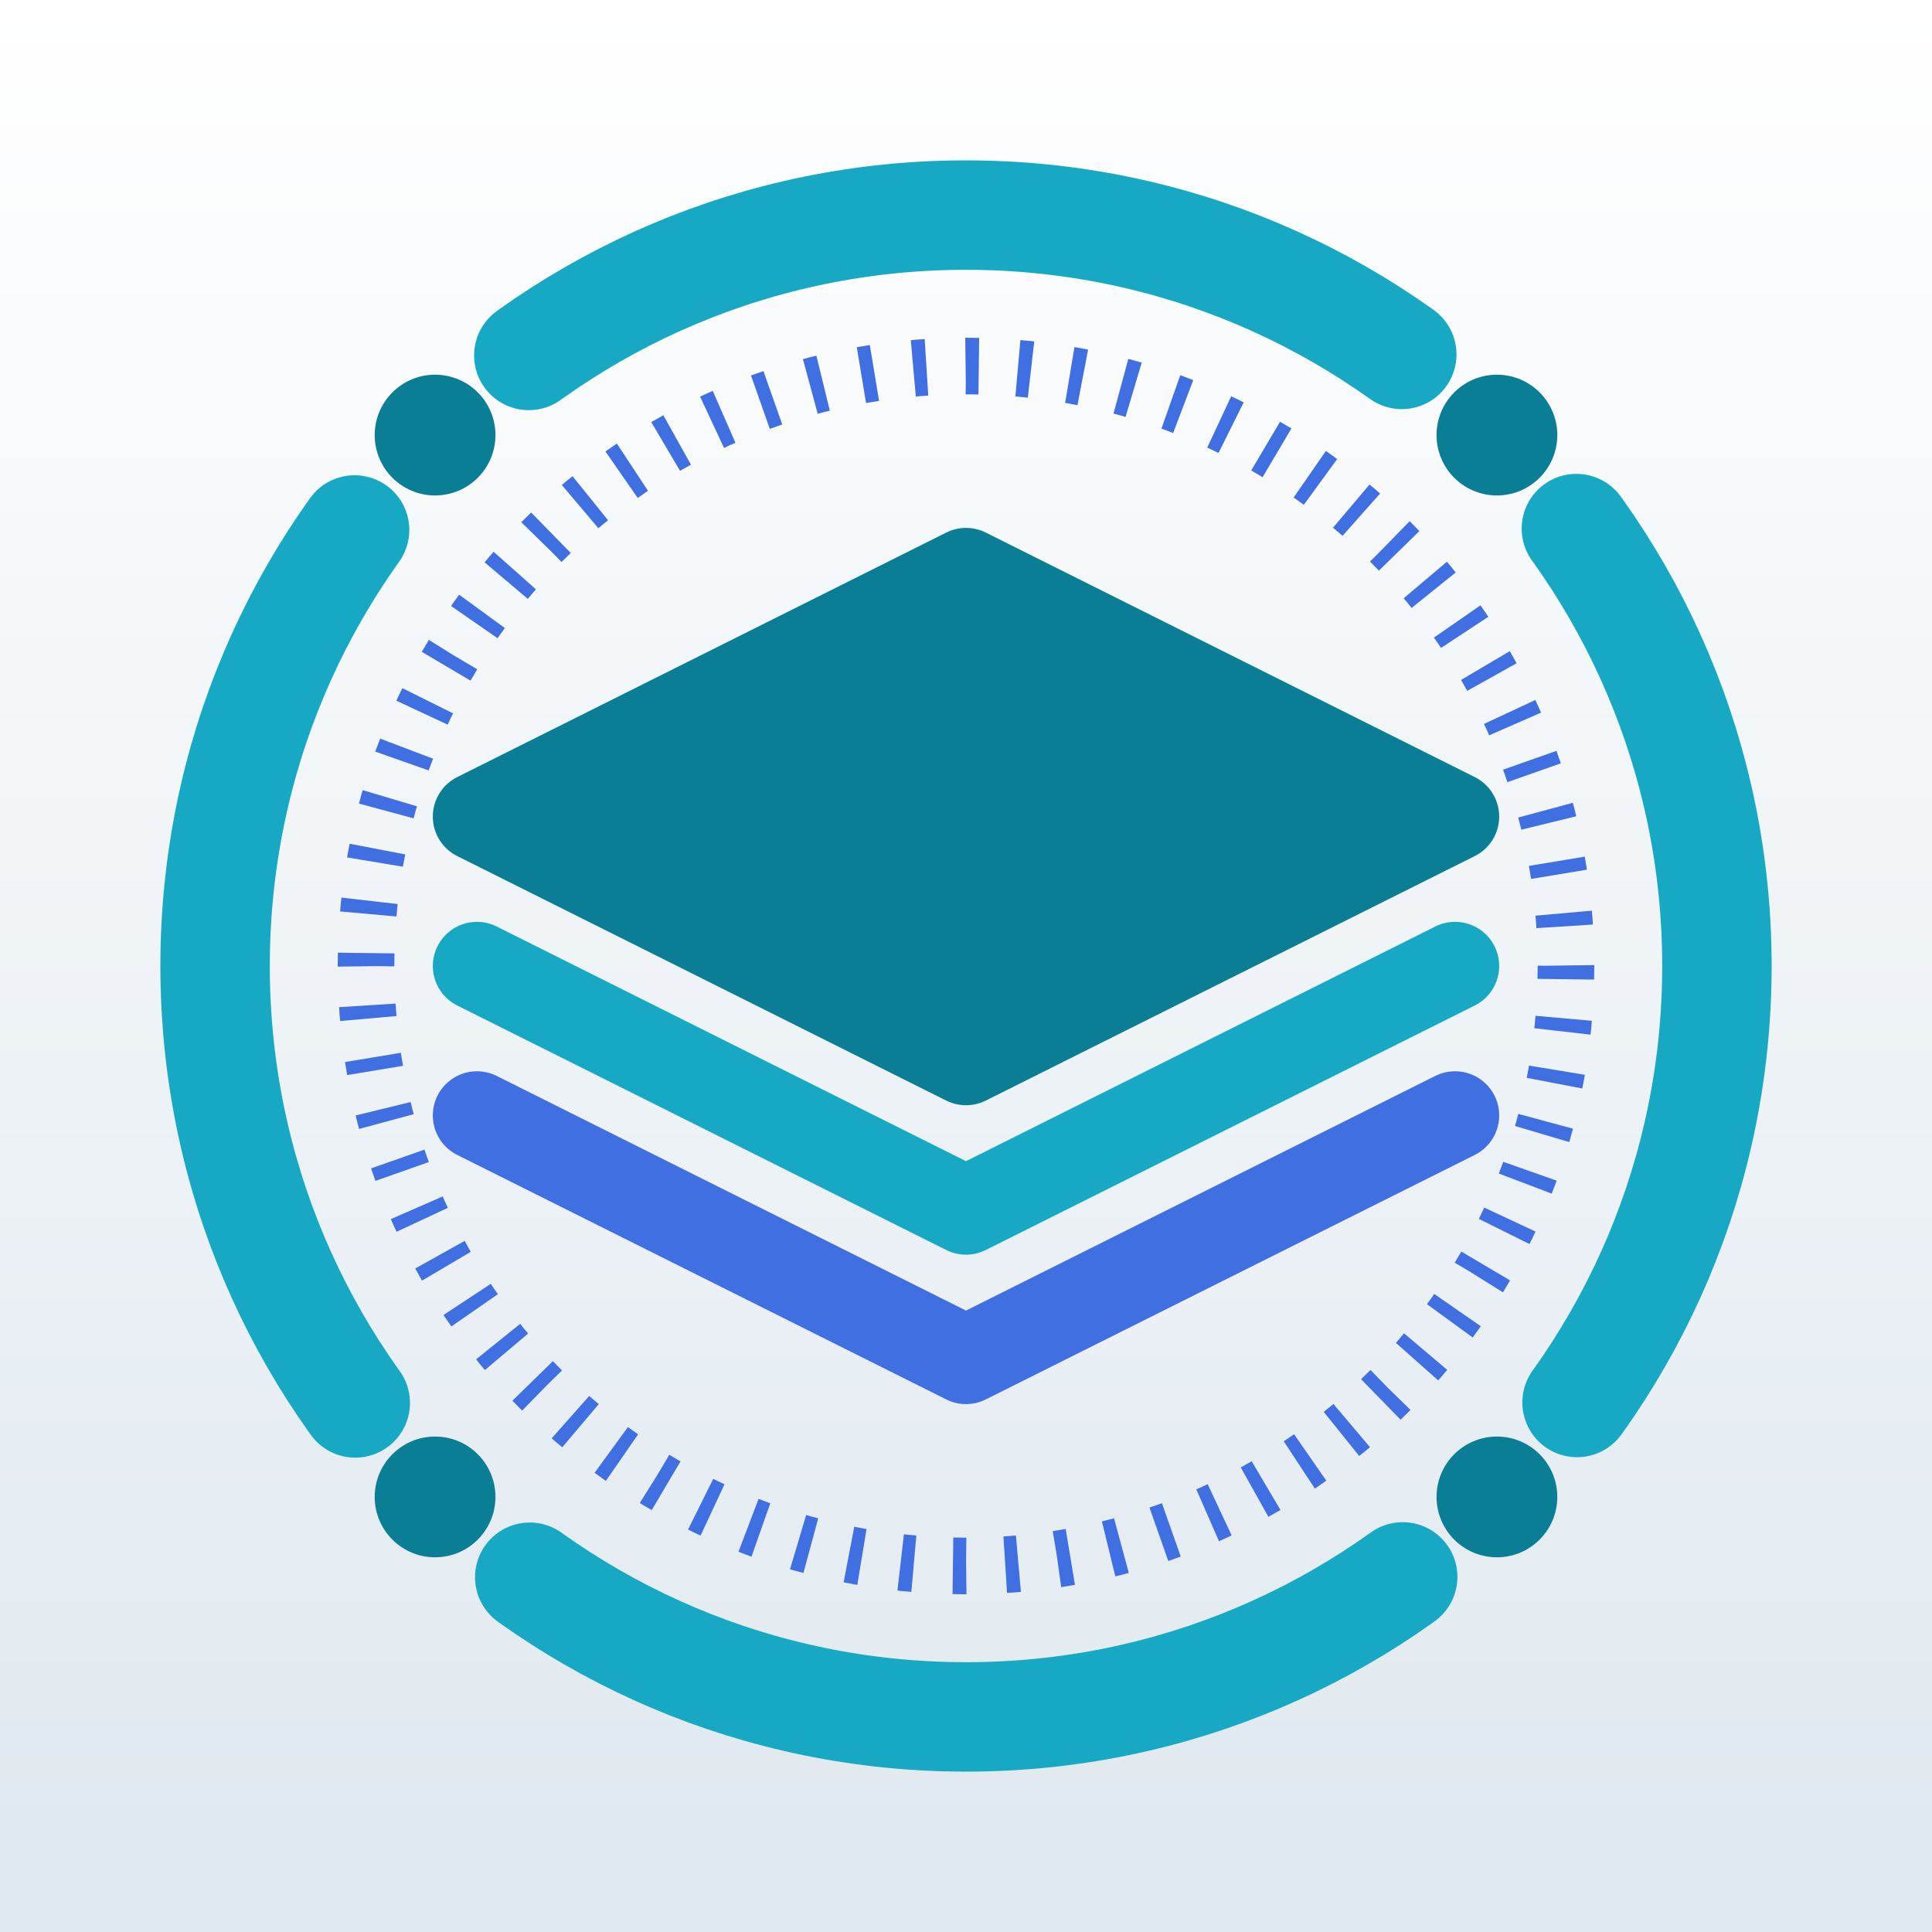
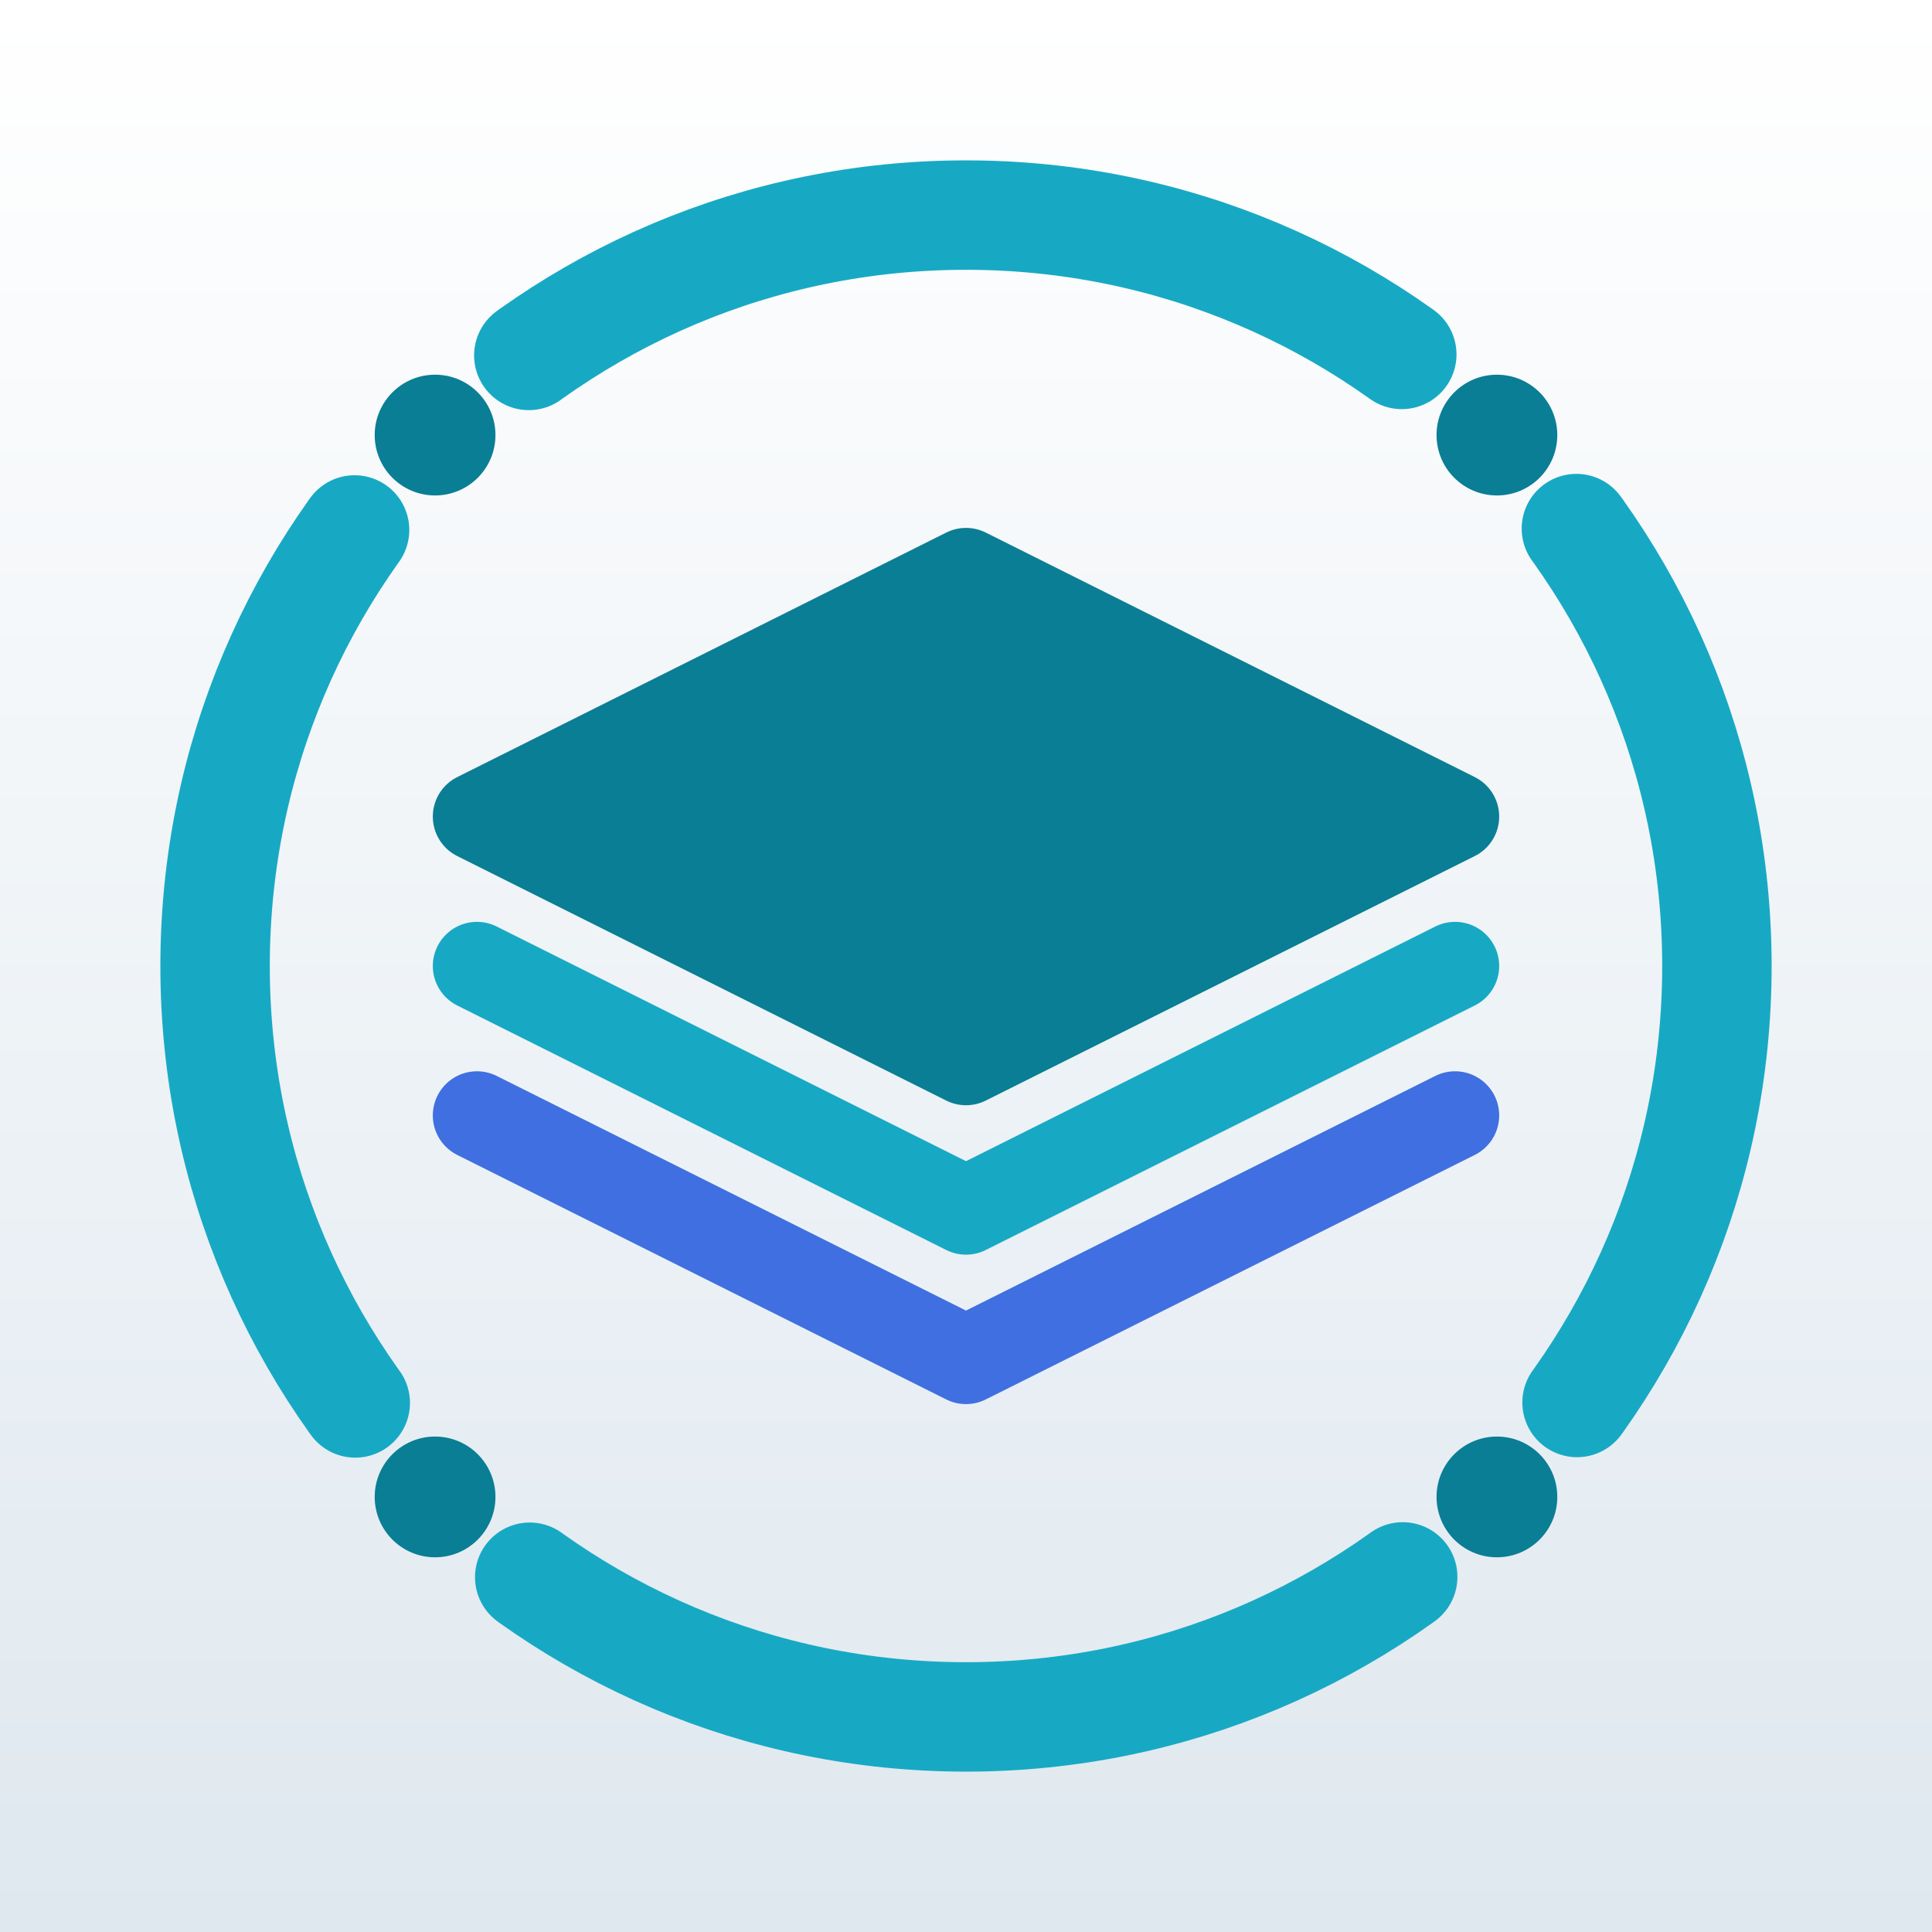
<svg xmlns="http://www.w3.org/2000/svg" viewBox="0 0 1024 1024" width="1024" height="1024">
  <defs>
    <linearGradient id="bg" x1="0" y1="0" x2="0" y2="1024" gradientUnits="userSpaceOnUse">
      <stop offset="0" stop-color="#ffffff" />
      <stop offset="1" stop-color="#dfe8ef" />
    </linearGradient>
    <radialGradient id="halo" cx="512" cy="512" r="420" gradientUnits="userSpaceOnUse">
      <stop offset="0" stop-color="#38d6e8" stop-opacity=".35" />
      <stop offset="1" stop-color="#38d6e8" stop-opacity="0" />
    </radialGradient>
    <filter id="gl" x="-50%" y="-50%" width="200%" height="200%">
      <feGaussianBlur stdDeviation="16" />
    </filter>
  </defs>
  <rect width="1024" height="1024" fill="url(#bg)" />
-   <circle cx="512" cy="512" r="318" fill="none" stroke="#3f6fe0" stroke-width="30" stroke-dasharray="7 20.75" />
  <circle cx="512" cy="512" r="398" fill="none" stroke="#17a9c4" stroke-width="58" stroke-dasharray="493.8 131.3" stroke-dashoffset="246.9" stroke-linecap="round" />
  <g fill="#0a7e95">
    <circle cx="793.4" cy="793.4" r="32" />
    <circle cx="230.6" cy="793.4" r="32" />
    <circle cx="230.6" cy="230.6" r="32" />
    <circle cx="793.4" cy="230.6" r="32" />
  </g>
  <g transform="translate(512 512) scale(0.9) translate(-512 -494)">
    <path d="M224 582L512 726L800 582" fill="none" stroke="#3f6fe0" stroke-width="52" stroke-linecap="round" stroke-linejoin="round" />
    <path d="M224 494L512 638L800 494" fill="none" stroke="#17a9c4" stroke-width="52" stroke-linecap="round" stroke-linejoin="round" />
    <path d="M512 262L800 406L512 550L224 406Z" fill="#0a7e95" stroke="#0a7e95" stroke-width="52" stroke-linejoin="round" />
  </g>
</svg>
